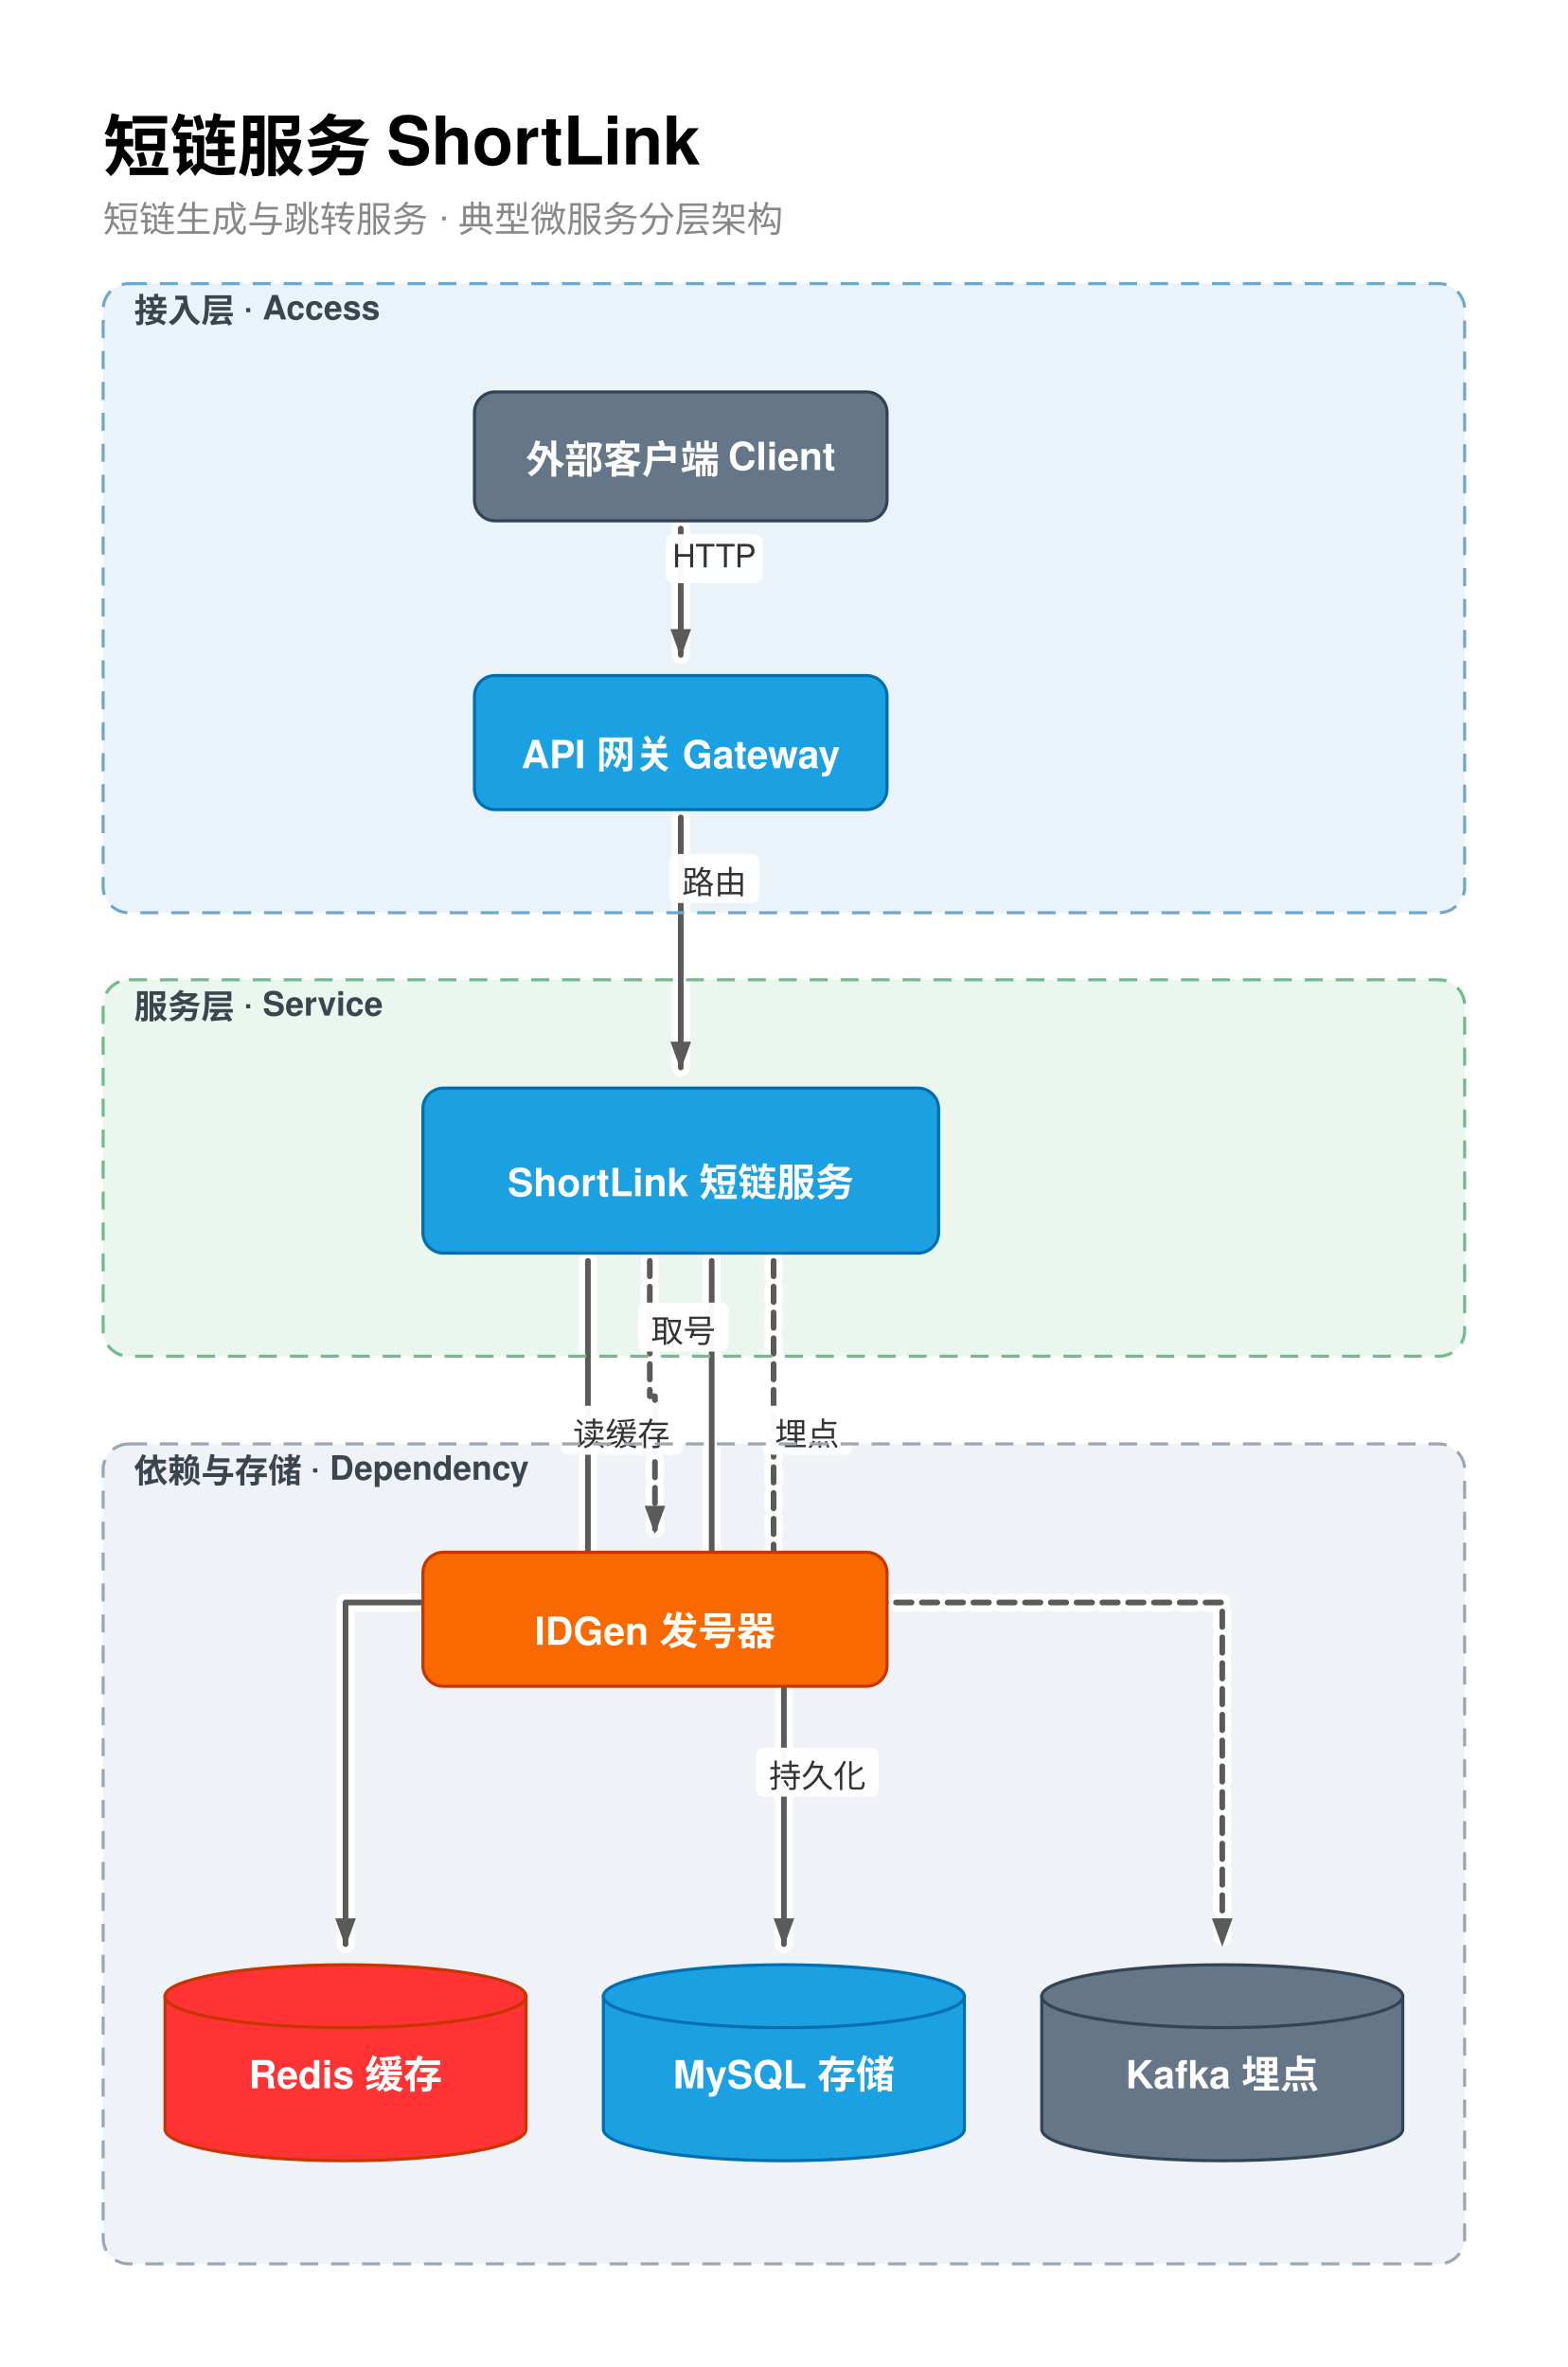
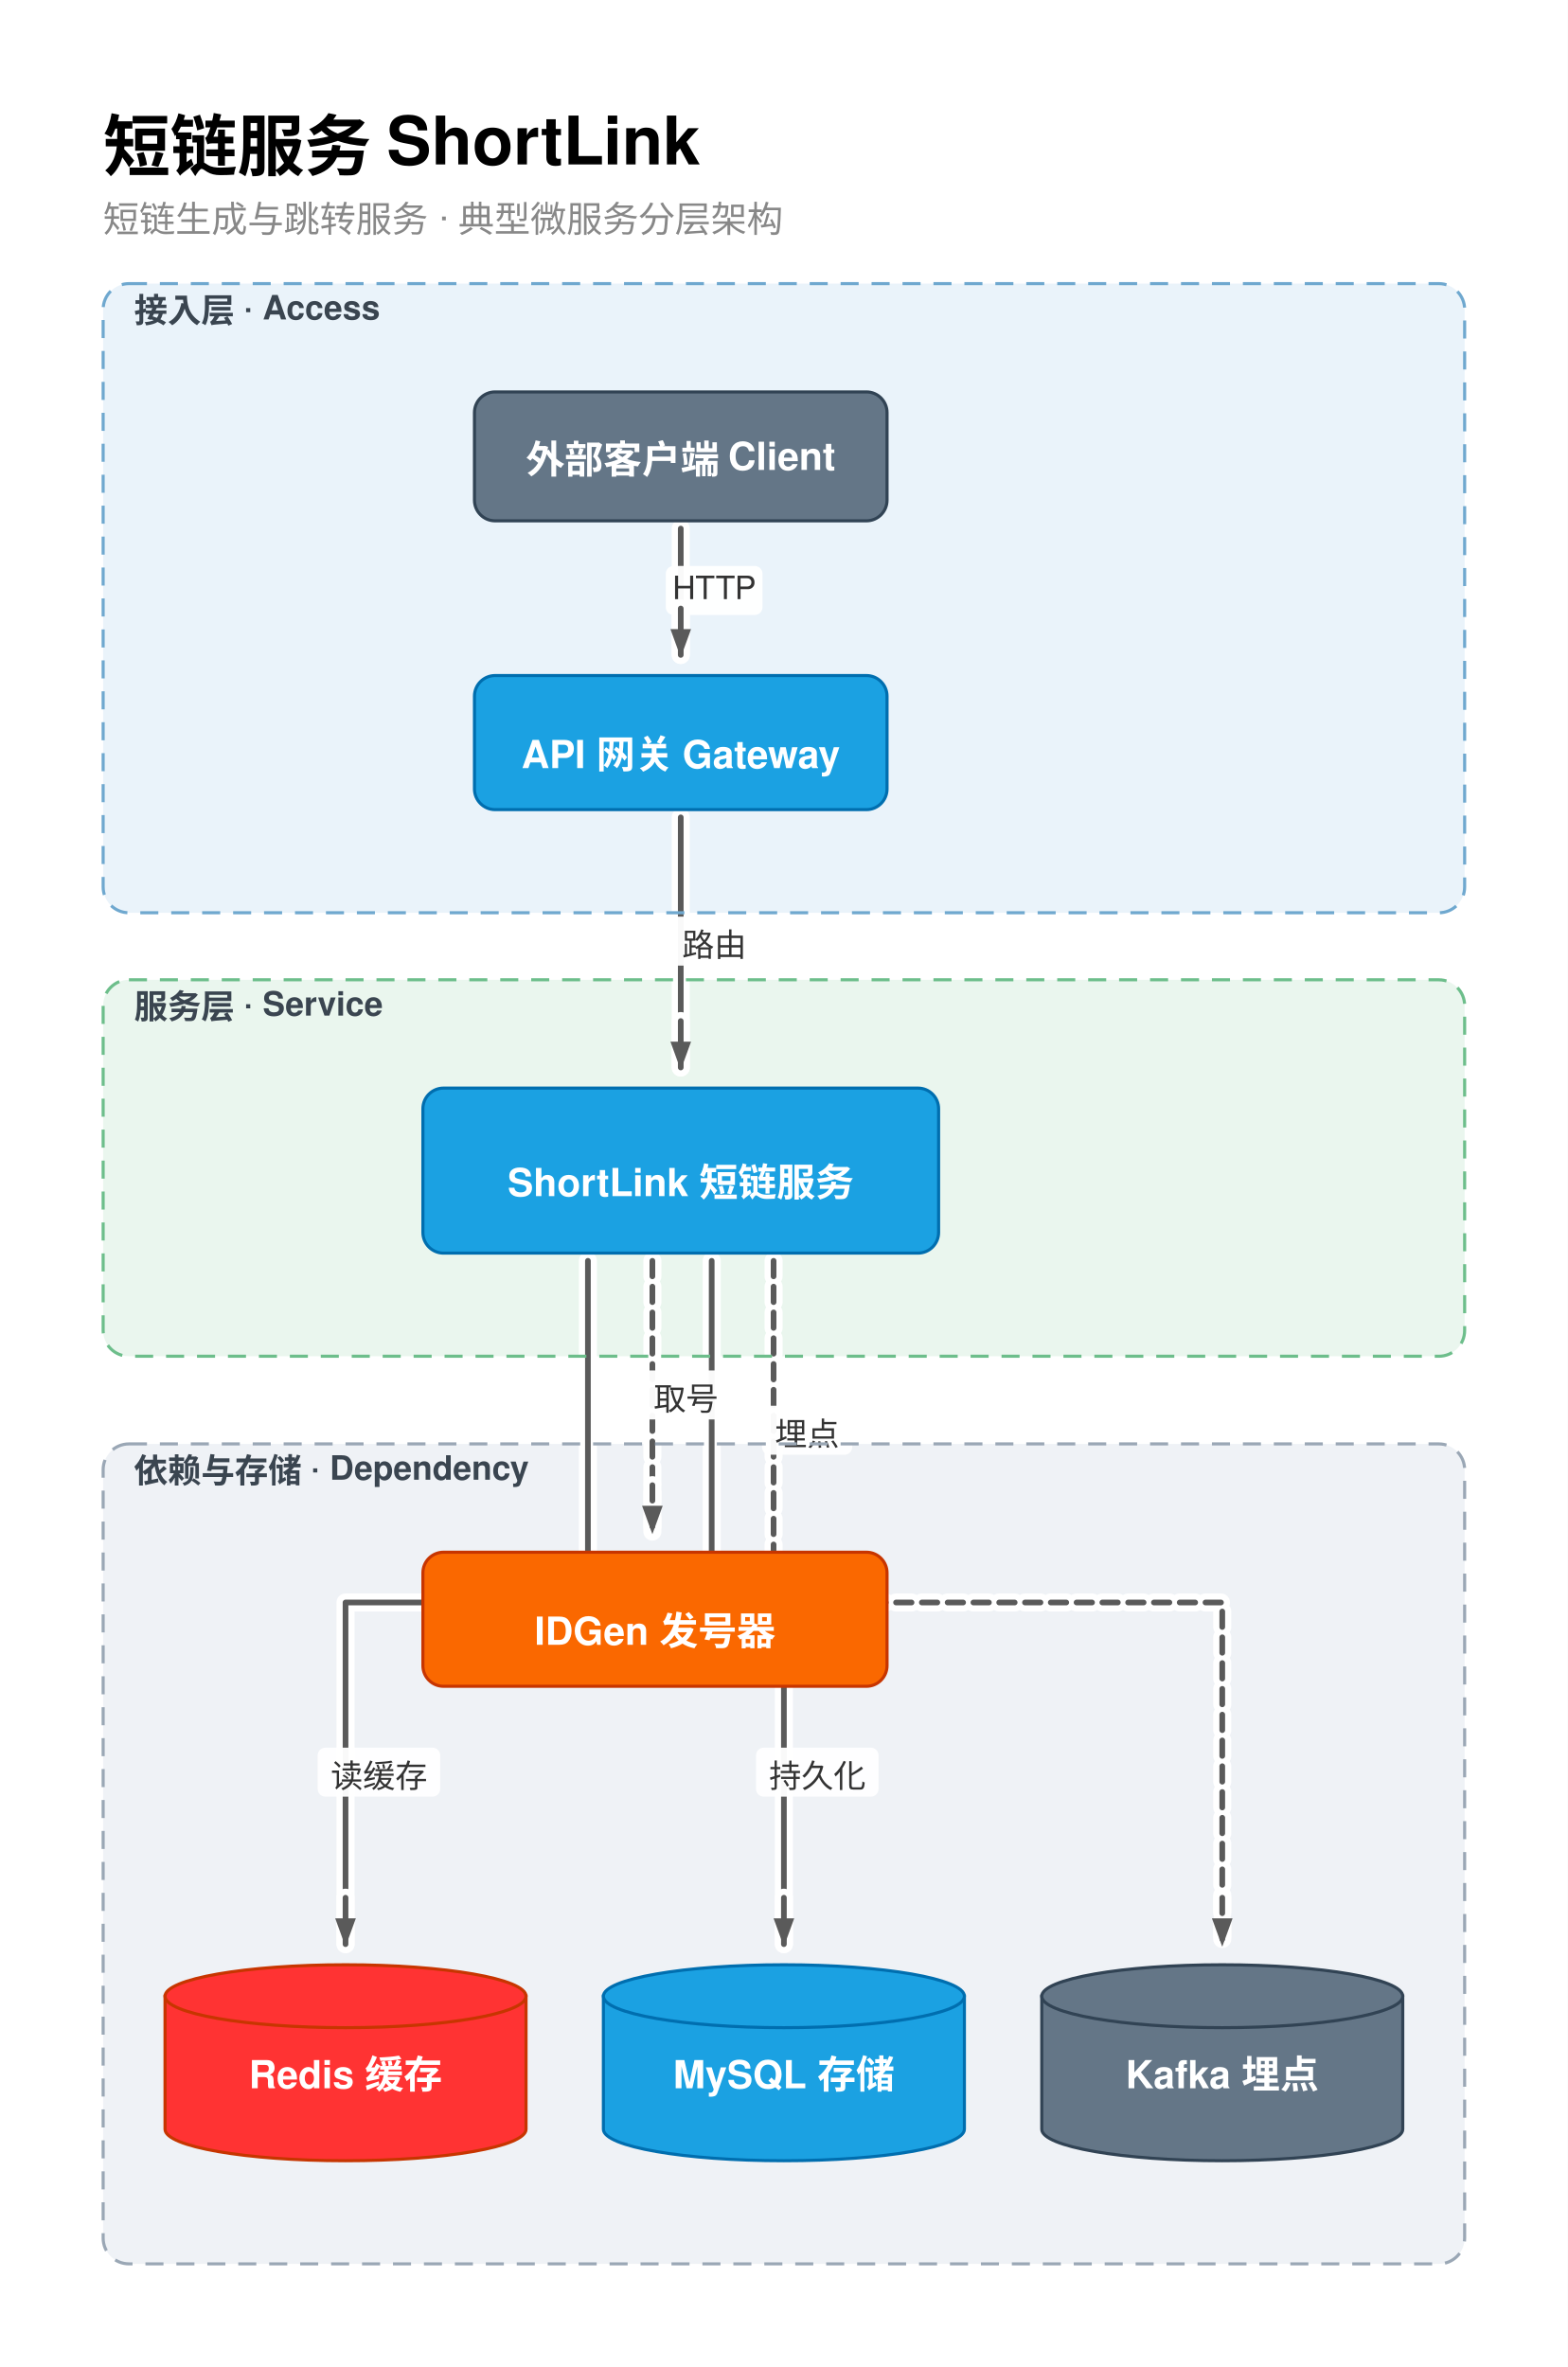
<svg xmlns="http://www.w3.org/2000/svg" width="608" height="918" viewBox="0 0 608 918">
  <rect x="0" y="0" width="608.0" height="918.0" fill="#ffffff" />
  <rect x="40.0" y="110.0" width="528.0" height="244.0" rx="10" ry="10" fill="#EAF3FA" stroke="none" stroke-width="0" />
  <rect x="40.0" y="380.0" width="528.0" height="146.0" rx="10" ry="10" fill="#EAF6EE" stroke="none" stroke-width="0" />
  <rect x="40.0" y="560.0" width="528.0" height="318.0" rx="10" ry="10" fill="#EFF2F6" stroke="none" stroke-width="0" />
  <marker id="ah_5a5a5a" markerWidth="13" markerHeight="13" refX="10" refY="4" orient="auto" markerUnits="userSpaceOnUse">
    <path d="M0,0 L11,4 L0,8 Z" fill="#5a5a5a" />
  </marker>
-   <path d="M264.0,205.0 L264.0,229.5 L264.0,229.5 L264.0,254.0" fill="none" stroke="#ffffff" stroke-width="7.0" stroke-linejoin="round" stroke-linecap="round" />
-   <path d="M264.0,205.0 L264.0,229.5 L264.0,229.5 L264.0,254.0" fill="none" stroke="#5a5a5a" stroke-width="2.2" stroke-linejoin="round" stroke-linecap="round" marker-end="url(#ah_5a5a5a)" />
-   <path d="M264.0,317.0 L264.0,365.5 L264.0,365.5 L264.0,414.0" fill="none" stroke="#ffffff" stroke-width="7.0" stroke-linejoin="round" stroke-linecap="round" />
-   <path d="M264.0,317.0 L264.0,365.5 L264.0,365.5 L264.0,414.0" fill="none" stroke="#5a5a5a" stroke-width="2.2" stroke-linejoin="round" stroke-linecap="round" marker-end="url(#ah_5a5a5a)" />
-   <path d="M252.0,489.0 L252.0,541.5 L254.0,541.5 L254.0,594.0" fill="none" stroke="#ffffff" stroke-width="7.0" stroke-linejoin="round" stroke-linecap="round" stroke-dasharray="6,4" />
-   <path d="M252.0,489.0 L252.0,541.5 L254.0,541.5 L254.0,594.0" fill="none" stroke="#5a5a5a" stroke-width="2.2" stroke-linejoin="round" stroke-linecap="round" stroke-dasharray="6,4" marker-end="url(#ah_5a5a5a)" />
+   <path d="M264.0,205.0 L264.0,254.0" fill="none" stroke="#ffffff" stroke-width="7.0" stroke-linejoin="round" stroke-linecap="round" />
+   <path d="M264.0,205.0 L264.0,254.0" fill="none" stroke="#5a5a5a" stroke-width="2.2" stroke-linejoin="round" stroke-linecap="round" />
+   <path d="M264.0,317.0 L264.0,414.0" fill="none" stroke="#ffffff" stroke-width="7.0" stroke-linejoin="round" stroke-linecap="round" />
+   <path d="M264.0,317.0 L264.0,414.0" fill="none" stroke="#5a5a5a" stroke-width="2.2" stroke-linejoin="round" stroke-linecap="round" />
+   <path d="M253.0,489.0 L253.0,594.0" fill="none" stroke="#ffffff" stroke-width="7.0" stroke-linejoin="round" stroke-linecap="round" stroke-dasharray="6,4" />
+   <path d="M253.0,489.0 L253.0,594.0" fill="none" stroke="#5a5a5a" stroke-width="2.2" stroke-linejoin="round" stroke-linecap="round" stroke-dasharray="6,4" />
  <path d="M228.0,489.0 L228.0,621.5 L134.0,621.5 L134.0,754.0" fill="none" stroke="#ffffff" stroke-width="7.0" stroke-linejoin="round" stroke-linecap="round" />
-   <path d="M228.0,489.0 L228.0,621.5 L134.0,621.5 L134.0,754.0" fill="none" stroke="#5a5a5a" stroke-width="2.2" stroke-linejoin="round" stroke-linecap="round" marker-end="url(#ah_5a5a5a)" />
+   <path d="M228.0,489.0 L228.0,621.5 L134.0,621.5 L134.0,754.0" fill="none" stroke="#5a5a5a" stroke-width="2.2" stroke-linejoin="round" stroke-linecap="round" />
  <path d="M276.0,489.0 L276.0,621.5 L304.0,621.5 L304.0,754.0" fill="none" stroke="#ffffff" stroke-width="7.0" stroke-linejoin="round" stroke-linecap="round" />
-   <path d="M276.0,489.0 L276.0,621.5 L304.0,621.5 L304.0,754.0" fill="none" stroke="#5a5a5a" stroke-width="2.2" stroke-linejoin="round" stroke-linecap="round" marker-end="url(#ah_5a5a5a)" />
+   <path d="M276.0,489.0 L276.0,621.5 L304.0,621.5 L304.0,754.0" fill="none" stroke="#5a5a5a" stroke-width="2.2" stroke-linejoin="round" stroke-linecap="round" />
  <path d="M300.0,489.0 L300.0,621.5 L474.0,621.5 L474.0,754.0" fill="none" stroke="#ffffff" stroke-width="7.0" stroke-linejoin="round" stroke-linecap="round" stroke-dasharray="6,4" />
-   <path d="M300.0,489.0 L300.0,621.5 L474.0,621.5 L474.0,754.0" fill="none" stroke="#5a5a5a" stroke-width="2.2" stroke-linejoin="round" stroke-linecap="round" stroke-dasharray="6,4" marker-end="url(#ah_5a5a5a)" />
+   <path d="M300.0,489.0 L300.0,621.5 L474.0,621.5 L474.0,754.0" fill="none" stroke="#5a5a5a" stroke-width="2.2" stroke-linejoin="round" stroke-linecap="round" stroke-dasharray="6,4" />
  <rect x="184.0" y="152.0" width="160.0" height="50.0" rx="8" ry="8" fill="#647687" stroke="#314354" stroke-width="1.2" />
  <text x="264.0" y="177.0" fill="#ffffff" font-size="15" font-weight="700" font-family="Helvetica, Arial, PingFang SC, Microsoft YaHei, sans-serif" text-anchor="middle" dominant-baseline="central">外部客户端 Client</text>
  <rect x="184.0" y="262.0" width="160.0" height="52.0" rx="8" ry="8" fill="#1ba1e2" stroke="#006EAF" stroke-width="1.2" />
  <text x="264.0" y="288.0" fill="#ffffff" font-size="15" font-weight="700" font-family="Helvetica, Arial, PingFang SC, Microsoft YaHei, sans-serif" text-anchor="middle" dominant-baseline="central">API 网关 Gateway</text>
  <rect x="164.0" y="422.0" width="200.0" height="64.0" rx="8" ry="8" fill="#1ba1e2" stroke="#006EAF" stroke-width="1.2" />
  <text x="264.0" y="454.0" fill="#ffffff" font-size="15" font-weight="700" font-family="Helvetica, Arial, PingFang SC, Microsoft YaHei, sans-serif" text-anchor="middle" dominant-baseline="central">ShortLink 短链服务</text>
  <rect x="164.0" y="602.0" width="180.0" height="52.0" rx="8" ry="8" fill="#fa6800" stroke="#C73500" stroke-width="1.2" />
  <text x="254.0" y="628.0" fill="#ffffff" font-size="15" font-weight="700" font-family="Helvetica, Arial, PingFang SC, Microsoft YaHei, sans-serif" text-anchor="middle" dominant-baseline="central">IDGen 发号器</text>
  <path d="M64.0,774.2 L64.0,825.8 A70.0,12.2 0 0 0 204.0,825.8 L204.0,774.2 Z" fill="#FF3333" stroke="#C73500" stroke-width="1.2" />
  <ellipse cx="134.0" cy="774.2" rx="70.0" ry="12.2" fill="#FF3333" stroke="#C73500" stroke-width="1.2" />
  <text x="134.0" y="800.0" fill="#ffffff" font-size="15" font-weight="700" font-family="Helvetica, Arial, PingFang SC, Microsoft YaHei, sans-serif" text-anchor="middle" dominant-baseline="central">Redis 缓存</text>
  <path d="M234.0,774.2 L234.0,825.8 A70.0,12.2 0 0 0 374.0,825.8 L374.0,774.2 Z" fill="#1ba1e2" stroke="#006EAF" stroke-width="1.2" />
  <ellipse cx="304.0" cy="774.2" rx="70.0" ry="12.2" fill="#1ba1e2" stroke="#006EAF" stroke-width="1.2" />
  <text x="304.0" y="800.0" fill="#ffffff" font-size="15" font-weight="700" font-family="Helvetica, Arial, PingFang SC, Microsoft YaHei, sans-serif" text-anchor="middle" dominant-baseline="central">MySQL 存储</text>
  <path d="M404.0,774.2 L404.0,825.8 A70.0,12.2 0 0 0 544.0,825.8 L544.0,774.2 Z" fill="#647687" stroke="#314354" stroke-width="1.2" />
  <ellipse cx="474.0" cy="774.2" rx="70.0" ry="12.2" fill="#647687" stroke="#314354" stroke-width="1.2" />
  <text x="474.0" y="800.0" fill="#ffffff" font-size="15" font-weight="700" font-family="Helvetica, Arial, PingFang SC, Microsoft YaHei, sans-serif" text-anchor="middle" dominant-baseline="central">Kafka 埋点</text>
-   <rect x="258.2" y="207.2" width="37.5" height="19" rx="3" fill="#ffffff" stroke="none" opacity="0.96" />
-   <text x="277.0" y="217.2" fill="#333" font-size="12.5" font-family="Helvetica, Arial, PingFang SC, Microsoft YaHei, sans-serif" text-anchor="middle" dominant-baseline="central">HTTP</text>
-   <rect x="259.5" y="331.2" width="35.0" height="19" rx="3" fill="#ffffff" stroke="none" opacity="0.96" />
-   <text x="277.0" y="341.2" fill="#333" font-size="12.5" font-family="Helvetica, Arial, PingFang SC, Microsoft YaHei, sans-serif" text-anchor="middle" dominant-baseline="central">路由</text>
-   <rect x="247.5" y="505.2" width="35.0" height="19" rx="3" fill="#ffffff" stroke="none" opacity="0.96" />
-   <text x="265.0" y="515.2" fill="#333" font-size="12.5" font-family="Helvetica, Arial, PingFang SC, Microsoft YaHei, sans-serif" text-anchor="middle" dominant-baseline="central">取号</text>
-   <rect x="217.2" y="545.2" width="47.5" height="19" rx="3" fill="#ffffff" stroke="none" opacity="0.96" />
-   <text x="241.0" y="555.2" fill="#333" font-size="12.5" font-family="Helvetica, Arial, PingFang SC, Microsoft YaHei, sans-serif" text-anchor="middle" dominant-baseline="central">读缓存</text>
+   <rect x="258.2" y="219.5" width="37.5" height="19" rx="3" fill="#ffffff" stroke="none" opacity="0.96" />
+   <text x="277.0" y="229.5" fill="#333" font-size="12.5" font-family="Helvetica, Arial, PingFang SC, Microsoft YaHei, sans-serif" text-anchor="middle" dominant-baseline="central">HTTP</text>
+   <rect x="259.5" y="355.5" width="35.0" height="19" rx="3" fill="#ffffff" stroke="none" opacity="0.96" />
+   <text x="277.0" y="365.5" fill="#333" font-size="12.5" font-family="Helvetica, Arial, PingFang SC, Microsoft YaHei, sans-serif" text-anchor="middle" dominant-baseline="central">路由</text>
+   <rect x="248.5" y="531.5" width="35.0" height="19" rx="3" fill="#ffffff" stroke="none" opacity="0.96" />
+   <text x="266.0" y="541.5" fill="#333" font-size="12.5" font-family="Helvetica, Arial, PingFang SC, Microsoft YaHei, sans-serif" text-anchor="middle" dominant-baseline="central">取号</text>
+   <rect x="123.2" y="677.8" width="47.5" height="19" rx="3" fill="#ffffff" stroke="none" opacity="0.96" />
+   <text x="147.0" y="687.8" fill="#333" font-size="12.5" font-family="Helvetica, Arial, PingFang SC, Microsoft YaHei, sans-serif" text-anchor="middle" dominant-baseline="central">读缓存</text>
  <rect x="293.2" y="677.8" width="47.5" height="19" rx="3" fill="#ffffff" stroke="none" opacity="0.96" />
  <text x="317.0" y="687.8" fill="#333" font-size="12.5" font-family="Helvetica, Arial, PingFang SC, Microsoft YaHei, sans-serif" text-anchor="middle" dominant-baseline="central">持久化</text>
  <rect x="295.5" y="545.2" width="35.0" height="19" rx="3" fill="#ffffff" stroke="none" opacity="0.96" />
  <text x="313.0" y="555.2" fill="#333" font-size="12.5" font-family="Helvetica, Arial, PingFang SC, Microsoft YaHei, sans-serif" text-anchor="middle" dominant-baseline="central">埋点</text>
  <rect x="40.0" y="110.0" width="528.0" height="244.0" rx="10" ry="10" fill="none" stroke="#6FA8CF" stroke-width="1.2" stroke-dasharray="7,5" />
  <rect x="46.0" y="114.0" width="115.3" height="19" rx="3" fill="#EAF3FA" stroke="none" />
  <text x="52.0" y="125.0" fill="#3a4550" font-size="13" font-weight="700" font-family="Helvetica, Arial, PingFang SC, Microsoft YaHei, sans-serif">接入层 · Access</text>
  <rect x="40.0" y="380.0" width="528.0" height="146.0" rx="10" ry="10" fill="none" stroke="#6DBE8B" stroke-width="1.2" stroke-dasharray="7,5" />
  <rect x="46.0" y="384.0" width="122.5" height="19" rx="3" fill="#EAF6EE" stroke="none" />
  <text x="52.0" y="395.0" fill="#3a4550" font-size="13" font-weight="700" font-family="Helvetica, Arial, PingFang SC, Microsoft YaHei, sans-serif">服务层 · Service</text>
  <rect x="40.0" y="560.0" width="528.0" height="318.0" rx="10" ry="10" fill="none" stroke="#9AA7B5" stroke-width="1.2" stroke-dasharray="7,5" />
  <rect x="46.0" y="564.0" width="170.0" height="19" rx="3" fill="#EFF2F6" stroke="none" />
  <text x="52.0" y="575.0" fill="#3a4550" font-size="13" font-weight="700" font-family="Helvetica, Arial, PingFang SC, Microsoft YaHei, sans-serif">依赖与存储 · Dependency</text>
  <text x="40.0" y="66.0" fill="#000" font-size="26" font-weight="700" font-family="Helvetica, Arial, PingFang SC, Microsoft YaHei, sans-serif">短链服务 ShortLink</text>
  <text x="40.0" y="90.0" fill="#888" font-size="14" font-family="Helvetica, Arial, PingFang SC, Microsoft YaHei, sans-serif">短链生成与跳转服务 · 典型微服务分层架构</text>
+   <path d="M264.0,236.0 L264.0,254.0" fill="none" stroke="#ffffff" stroke-width="7.0" stroke-linejoin="round" stroke-linecap="round" />
+   <path d="M264.0,236.0 L264.0,254.0" fill="none" stroke="#5a5a5a" stroke-width="2.2" stroke-linejoin="round" stroke-linecap="round" marker-end="url(#ah_5a5a5a)" />
+   <path d="M264.0,396.0 L264.0,414.0" fill="none" stroke="#ffffff" stroke-width="7.0" stroke-linejoin="round" stroke-linecap="round" />
+   <path d="M264.0,396.0 L264.0,414.0" fill="none" stroke="#5a5a5a" stroke-width="2.2" stroke-linejoin="round" stroke-linecap="round" marker-end="url(#ah_5a5a5a)" />
+   <path d="M253.0,576.0 L253.0,594.0" fill="none" stroke="#ffffff" stroke-width="7.0" stroke-linejoin="round" stroke-linecap="round" stroke-dasharray="6,4" />
+   <path d="M253.0,576.0 L253.0,594.0" fill="none" stroke="#5a5a5a" stroke-width="2.2" stroke-linejoin="round" stroke-linecap="round" stroke-dasharray="6,4" marker-end="url(#ah_5a5a5a)" />
+   <path d="M134.0,736.0 L134.0,754.0" fill="none" stroke="#ffffff" stroke-width="7.0" stroke-linejoin="round" stroke-linecap="round" />
+   <path d="M134.0,736.0 L134.0,754.0" fill="none" stroke="#5a5a5a" stroke-width="2.2" stroke-linejoin="round" stroke-linecap="round" marker-end="url(#ah_5a5a5a)" />
+   <path d="M304.0,736.0 L304.0,754.0" fill="none" stroke="#ffffff" stroke-width="7.0" stroke-linejoin="round" stroke-linecap="round" />
+   <path d="M304.0,736.0 L304.0,754.0" fill="none" stroke="#5a5a5a" stroke-width="2.2" stroke-linejoin="round" stroke-linecap="round" marker-end="url(#ah_5a5a5a)" />
+   <path d="M474.0,736.0 L474.0,754.0" fill="none" stroke="#ffffff" stroke-width="7.0" stroke-linejoin="round" stroke-linecap="round" stroke-dasharray="6,4" />
+   <path d="M474.0,736.0 L474.0,754.0" fill="none" stroke="#5a5a5a" stroke-width="2.2" stroke-linejoin="round" stroke-linecap="round" stroke-dasharray="6,4" marker-end="url(#ah_5a5a5a)" />
</svg>
